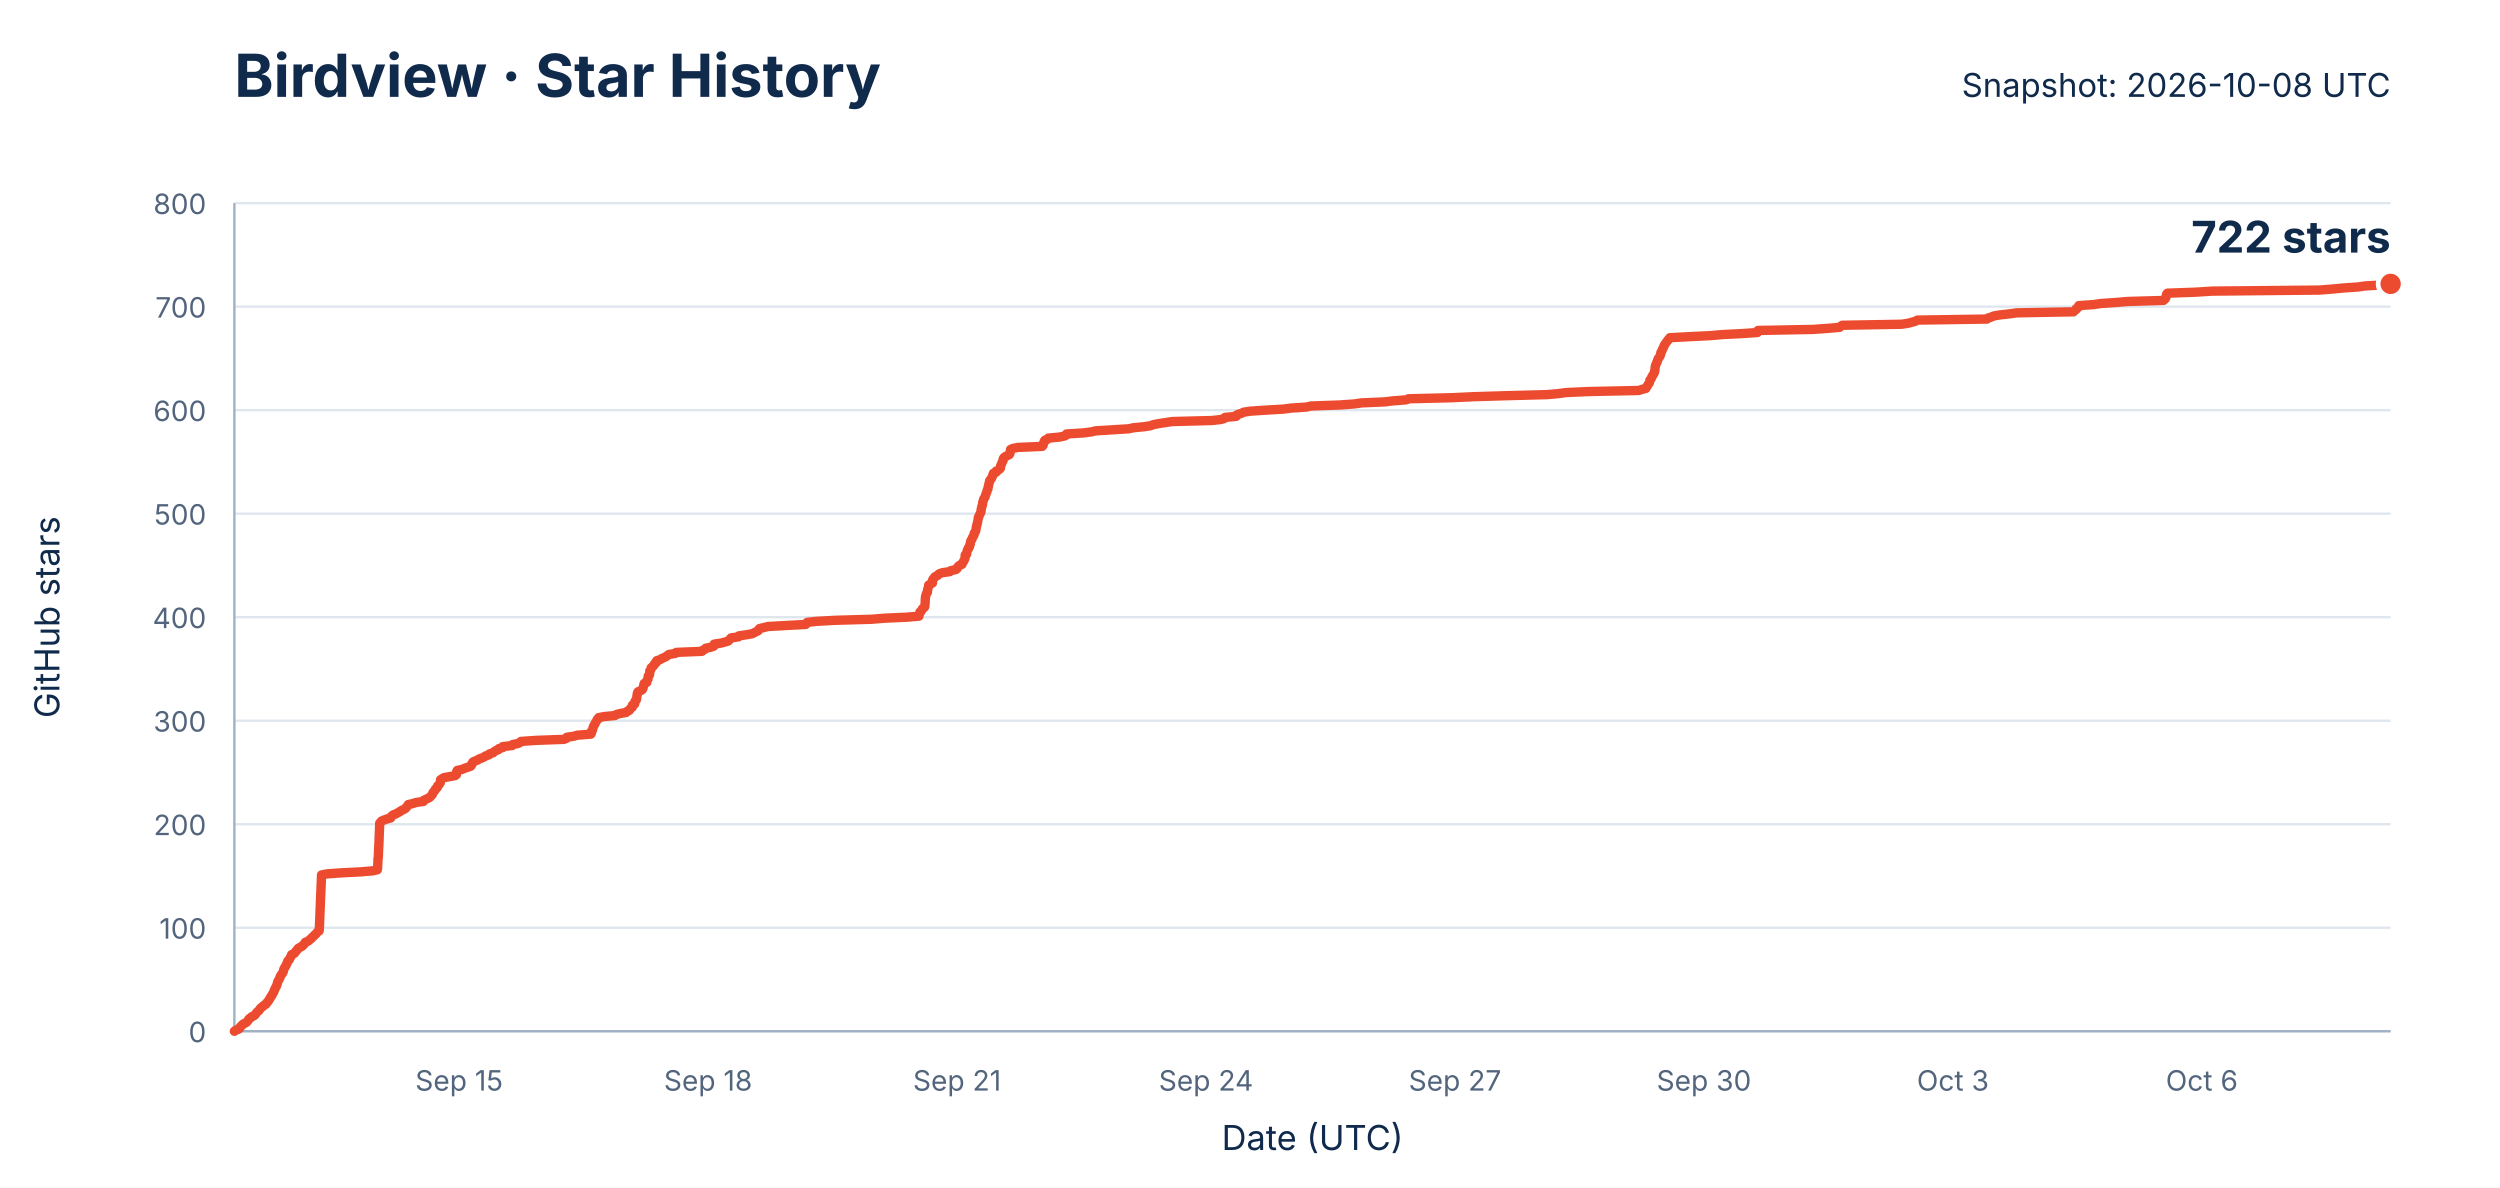
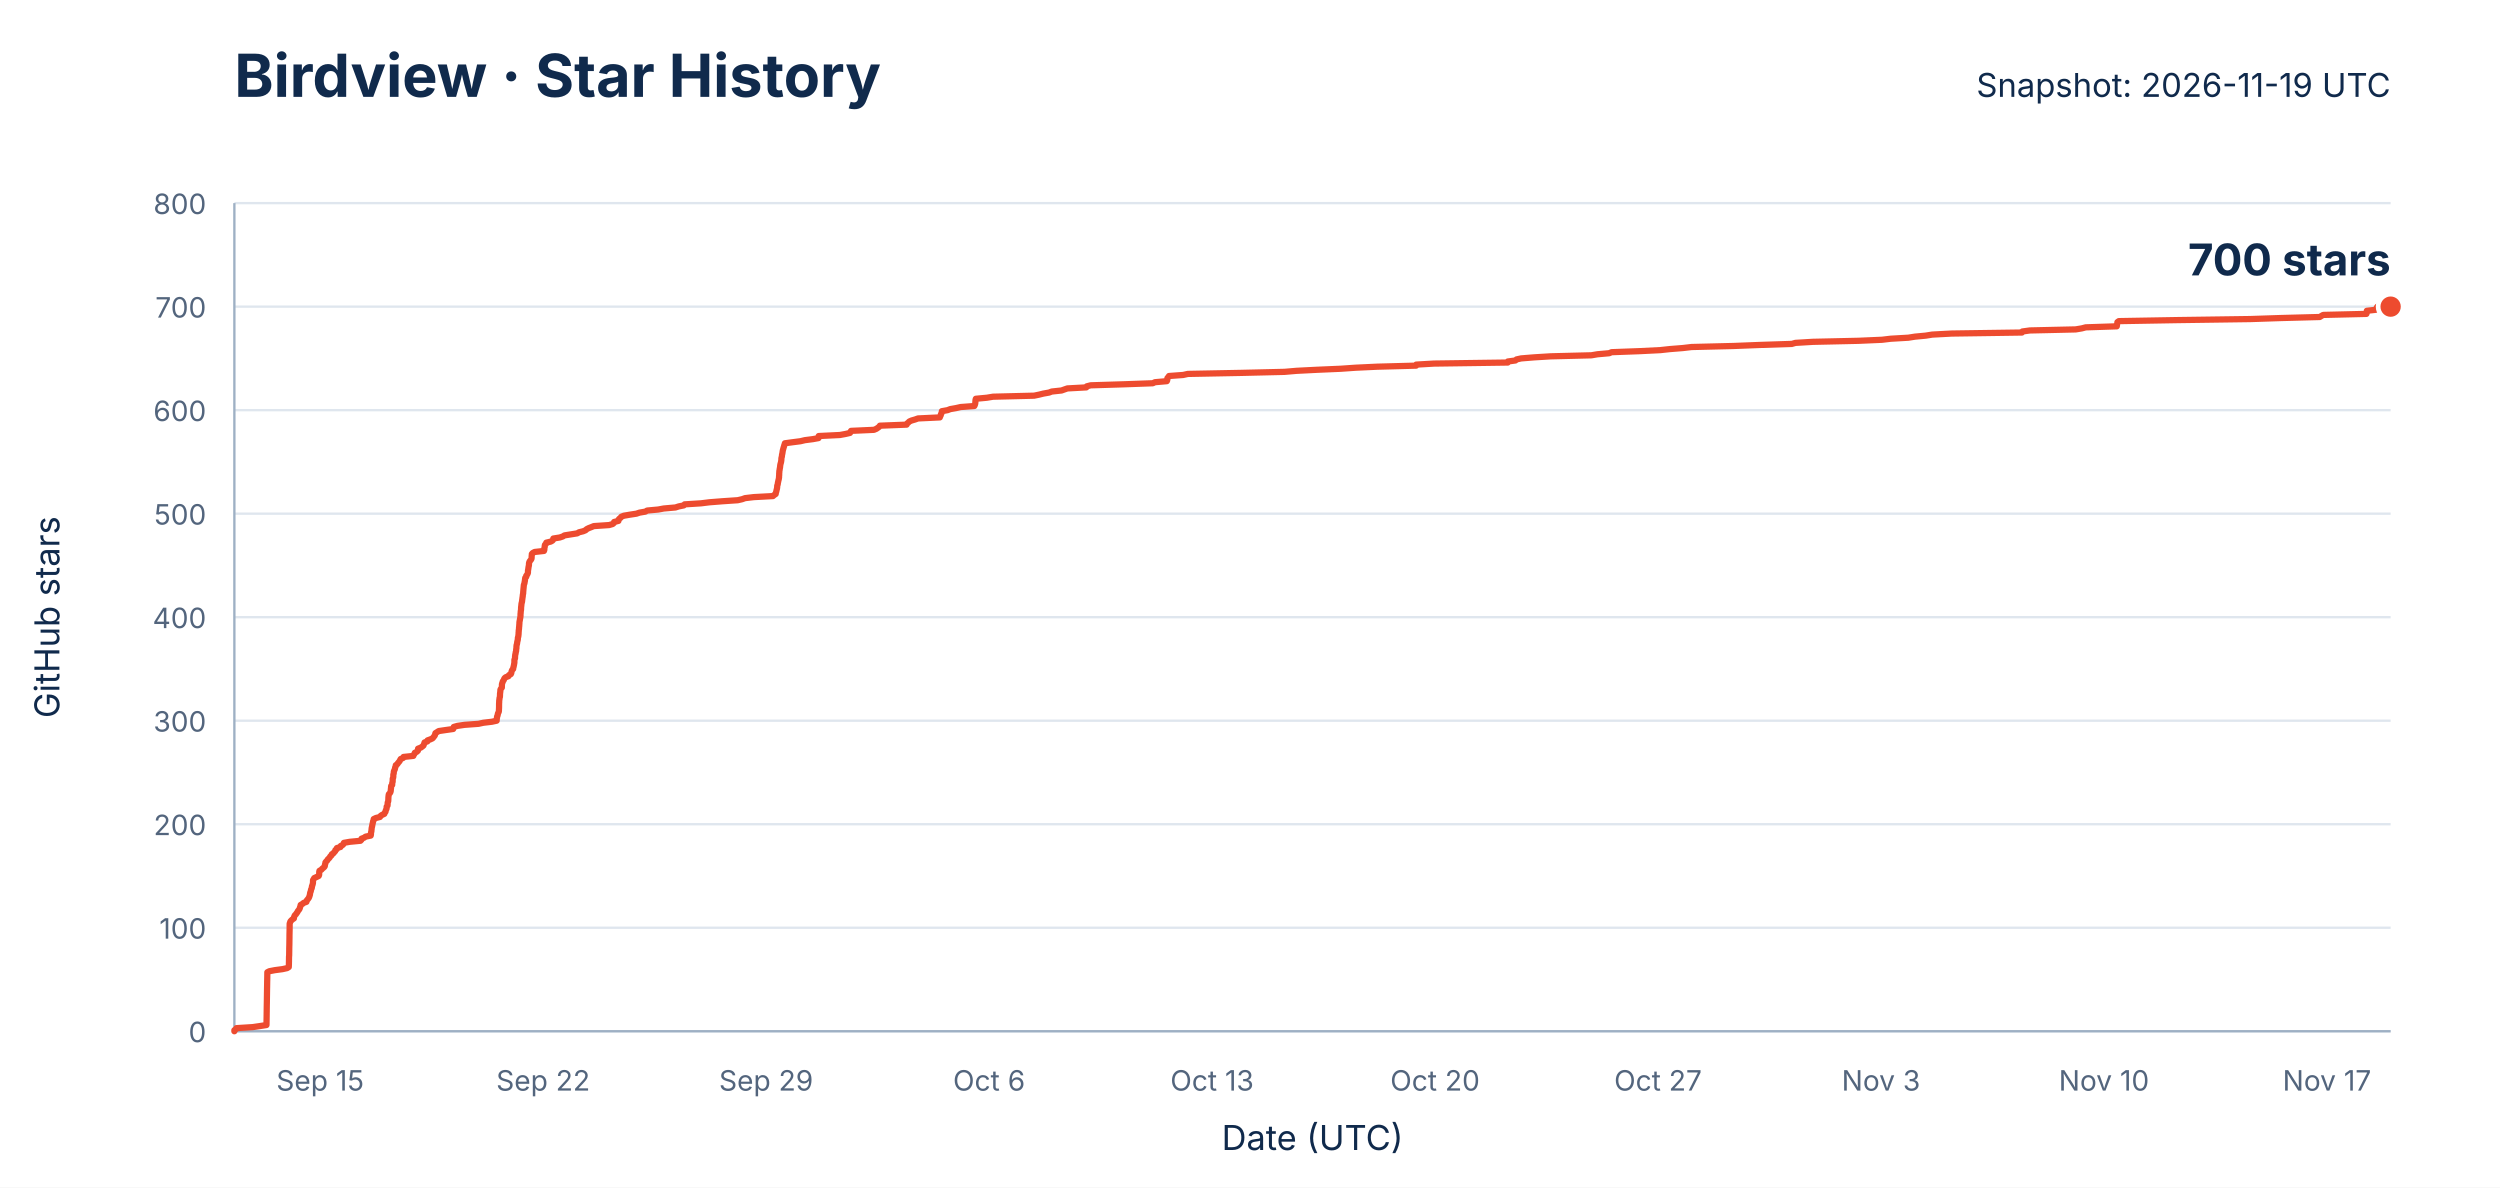
<svg xmlns="http://www.w3.org/2000/svg" width="1600" height="760" viewBox="0 0 1600 760" role="img" aria-labelledby="title desc">
  <rect width="100%" height="100%" fill="#ffffff" />
  <style>text{font-family:Inter,Segoe UI,Arial,sans-serif;fill:#102a4c}.label{font-size:22px}.tick{font-size:18px;fill:#53657d}.title{font-size:38px;font-weight:700}.value{font-size:28px;font-weight:700}.note{font-size:21px}.grid{stroke:#dfe6ee;stroke-width:1.5}.axis{stroke:#9eb0c4;stroke-width:1.5}</style>
  <text class="title" x="150" y="62">Birdview · Star History</text>
-   <text class="note" x="1530" y="62" text-anchor="end">Snapshot: 2026-10-08 UTC</text>
+   <text class="note" x="1530" y="62" text-anchor="end">Snapshot: 2026-11-19 UTC</text>
  <line class="grid" x1="150" y1="660.00" x2="1530" y2="660.00" />
  <text class="tick" x="132" y="667.00" text-anchor="end">0</text>
  <line class="grid" x1="150" y1="593.75" x2="1530" y2="593.75" />
  <text class="tick" x="132" y="600.75" text-anchor="end">100</text>
  <line class="grid" x1="150" y1="527.50" x2="1530" y2="527.50" />
  <text class="tick" x="132" y="534.50" text-anchor="end">200</text>
  <line class="grid" x1="150" y1="461.25" x2="1530" y2="461.25" />
  <text class="tick" x="132" y="468.25" text-anchor="end">300</text>
  <line class="grid" x1="150" y1="395.00" x2="1530" y2="395.00" />
  <text class="tick" x="132" y="402.00" text-anchor="end">400</text>
  <line class="grid" x1="150" y1="328.75" x2="1530" y2="328.75" />
  <text class="tick" x="132" y="335.75" text-anchor="end">500</text>
  <line class="grid" x1="150" y1="262.50" x2="1530" y2="262.50" />
  <text class="tick" x="132" y="269.50" text-anchor="end">600</text>
  <line class="grid" x1="150" y1="196.25" x2="1530" y2="196.25" />
  <text class="tick" x="132" y="203.25" text-anchor="end">700</text>
  <line class="grid" x1="150" y1="130.00" x2="1530" y2="130.00" />
  <text class="tick" x="132" y="137.00" text-anchor="end">800</text>
  <line class="axis" x1="150" y1="130" x2="150" y2="660" />
  <line class="axis" x1="150" y1="660" x2="1530" y2="660" />
-   <text class="tick" x="293.84" y="698" text-anchor="middle">Sep 15</text>
-   <text class="tick" x="453.18" y="698" text-anchor="middle">Sep 18</text>
-   <text class="tick" x="612.51" y="698" text-anchor="middle">Sep 21</text>
-   <text class="tick" x="771.84" y="698" text-anchor="middle">Sep 24</text>
-   <text class="tick" x="931.17" y="698" text-anchor="middle">Sep 27</text>
-   <text class="tick" x="1090.51" y="698" text-anchor="middle">Sep 30</text>
-   <text class="tick" x="1249.84" y="698" text-anchor="middle">Oct 3</text>
-   <text class="tick" x="1409.17" y="698" text-anchor="middle">Oct 6</text>
-   <polyline points="150.00,660.00 150.81,659.34 152.73,658.67 153.45,658.01 153.67,657.35 154.29,656.69 155.03,656.02 155.66,655.36 157.08,654.70 158.01,654.04 158.54,653.38 159.01,652.71 159.41,652.05 160.38,651.39 161.10,650.73 162.56,650.06 163.29,649.40 163.81,648.74 164.25,648.08 164.90,647.41 165.76,646.75 166.17,646.09 166.61,645.42 167.33,644.76 168.28,644.10 168.84,643.44 170.13,642.77 170.43,642.11 171.09,641.45 171.64,640.79 172.09,640.13 172.44,639.46 172.91,638.80 173.20,638.14 173.76,637.48 174.09,636.81 174.50,636.15 174.82,635.49 175.27,634.83 175.42,634.16 175.66,633.50 176.01,632.84 176.30,632.17 176.71,631.51 177.06,630.85 177.22,630.19 177.45,629.52 177.62,628.86 177.80,628.20 178.20,627.54 178.59,626.88 178.92,626.21 179.22,625.55 179.35,624.89 179.85,624.23 180.13,623.56 180.81,622.90 181.13,622.24 181.41,621.58 181.42,620.91 181.69,620.25 182.00,619.59 182.43,618.92 182.81,618.26 183.18,617.60 183.47,616.94 183.79,616.27 183.97,615.61 184.28,614.95 185.09,614.29 185.37,613.63 185.72,612.96 186.12,612.30 186.36,611.64 186.62,610.98 188.17,610.31 188.81,609.65 189.22,608.99 189.82,608.33 190.33,607.66 190.79,607.00 191.95,606.34 193.20,605.67 193.92,605.01 194.58,604.35 195.00,603.69 195.45,603.02 197.14,602.36 197.93,601.70 198.67,601.04 199.48,600.38 199.99,599.71 200.84,599.05 201.36,598.39 202.19,597.73 202.70,597.06 203.28,596.40 204.24,595.74 204.29,595.08 204.37,594.41 204.40,593.75 204.43,593.09 204.45,592.42 204.48,591.76 204.52,591.10 204.54,590.44 204.57,589.77 204.59,589.11 204.62,588.45 204.64,587.79 204.67,587.13 204.70,586.46 204.72,585.80 204.75,585.14 204.77,584.48 204.79,583.81 204.82,583.15 204.85,582.49 204.88,581.83 204.91,581.16 204.93,580.50 204.96,579.84 204.99,579.17 205.01,578.51 205.04,577.85 205.07,577.19 205.10,576.52 205.12,575.86 205.14,575.20 205.17,574.54 205.20,573.88 205.23,573.21 205.25,572.55 205.29,571.89 205.32,571.23 205.35,570.56 205.38,569.90 205.40,569.24 205.43,568.58 205.46,567.91 205.49,567.25 205.51,566.59 205.54,565.92 205.57,565.26 205.60,564.60 205.62,563.94 205.64,563.27 205.67,562.61 205.69,561.95 205.72,561.29 205.75,560.63 205.78,559.96 209.16,559.30 218.13,558.64 230.96,557.98 238.77,557.31 241.50,556.65 241.60,555.99 241.68,555.33 241.71,554.66 241.73,554.00 241.76,553.34 241.81,552.67 241.84,552.01 241.87,551.35 241.90,550.69 241.92,550.02 241.94,549.36 242.11,548.70 242.13,548.04 242.16,547.38 242.19,546.71 242.22,546.05 242.24,545.39 242.27,544.73 242.29,544.06 242.31,543.40 242.34,542.74 242.37,542.08 242.45,541.41 242.48,540.75 242.51,540.09 242.53,539.42 242.56,538.76 242.59,538.10 242.61,537.44 242.63,536.77 242.66,536.11 242.68,535.45 242.70,534.79 242.73,534.13 242.75,533.46 242.78,532.80 242.81,532.14 242.84,531.48 242.87,530.81 242.90,530.15 242.92,529.49 242.94,528.83 242.96,528.16 242.99,527.50 243.01,526.84 243.65,526.17 244.14,525.51 245.67,524.85 247.49,524.19 250.04,523.52 250.08,522.86 250.81,522.20 251.56,521.54 253.37,520.88 254.49,520.21 255.82,519.55 256.57,518.89 258.02,518.23 259.24,517.56 259.95,516.90 260.38,516.24 261.06,515.58 261.31,514.91 264.29,514.25 266.26,513.59 270.97,512.92 271.11,512.26 272.49,511.60 273.89,510.94 275.03,510.27 275.73,509.61 276.28,508.95 276.80,508.29 276.96,507.63 277.32,506.96 278.03,506.30 278.44,505.64 278.72,504.98 279.60,504.31 280.06,503.65 280.07,502.99 280.82,502.33 281.32,501.66 281.77,501.00 281.87,500.34 281.92,499.68 281.97,499.01 283.02,498.35 284.03,497.69 287.84,497.02 291.35,496.36 292.15,495.70 292.19,495.04 292.27,494.38 292.30,493.71 292.68,493.05 295.83,492.39 297.23,491.73 299.35,491.06 301.20,490.40 301.76,489.74 301.76,489.07 302.56,488.41 302.58,487.75 303.89,487.09 305.69,486.42 306.53,485.76 308.46,485.10 309.88,484.44 310.79,483.77 312.86,483.11 313.33,482.45 315.58,481.79 316.14,481.13 317.20,480.46 318.97,479.80 319.21,479.14 321.72,478.48 321.78,477.81 327.77,477.15 328.12,476.49 331.62,475.83 332.80,475.16 333.42,474.50 343.07,473.84 360.99,473.18 362.65,472.51 362.75,471.85 367.22,471.19 369.51,470.52 378.11,469.86 378.52,469.20 378.56,468.54 378.62,467.88 379.22,467.21 379.30,466.55 379.56,465.89 379.69,465.23 380.01,464.56 380.47,463.90 380.71,463.24 381.11,462.57 381.46,461.91 381.91,461.25 382.14,460.59 383.15,459.93 383.16,459.26 386.76,458.60 393.56,457.94 394.46,457.27 397.07,456.61 400.83,455.95 401.34,455.29 402.79,454.63 403.09,453.96 403.69,453.30 404.62,452.64 404.63,451.98 404.75,451.31 406.14,450.65 406.31,449.99 406.32,449.32 406.47,448.66 407.24,448.00 407.41,447.34 407.50,446.67 407.57,446.01 407.62,445.35 407.84,444.69 407.85,444.02 408.03,443.36 408.39,442.70 410.02,442.04 411.01,441.38 411.43,440.71 411.63,440.05 411.76,439.39 412.01,438.73 412.06,438.06 412.28,437.40 413.94,436.74 413.95,436.08 414.10,435.41 414.69,434.75 414.74,434.09 414.81,433.43 414.83,432.76 415.57,432.10 415.78,431.44 415.78,430.77 415.82,430.11 415.85,429.45 416.46,428.79 416.60,428.13 416.73,427.46 417.45,426.80 418.27,426.14 418.67,425.48 418.94,424.81 419.94,424.15 419.95,423.49 420.35,422.82 422.50,422.16 423.47,421.50 424.97,420.84 426.37,420.17 427.17,419.51 428.15,418.85 432.14,418.19 432.86,417.52 449.21,416.86 449.68,416.20 451.16,415.54 451.65,414.88 454.97,414.21 456.80,413.55 456.99,412.89 457.09,412.23 461.58,411.56 464.04,410.90 466.06,410.24 466.70,409.58 467.38,408.91 467.92,408.25 472.64,407.59 472.91,406.93 477.70,406.26 481.33,405.60 482.69,404.94 484.01,404.27 485.28,403.61 485.54,402.95 486.08,402.29 488.88,401.63 491.51,400.96 503.42,400.30 515.64,399.64 516.23,398.98 516.60,398.31 522.76,397.65 534.54,396.99 557.88,396.32 565.86,395.66 580.25,395.00 588.11,394.34 588.26,393.68 588.32,393.01 588.74,392.35 588.75,391.69 589.63,391.03 589.97,390.36 590.29,389.70 591.18,389.04 591.80,388.38 591.91,387.71 591.96,387.05 592.05,386.39 592.10,385.73 592.13,385.06 592.15,384.40 592.17,383.74 592.21,383.08 592.33,382.41 592.34,381.75 592.55,381.09 592.78,380.43 592.96,379.76 593.54,379.10 593.61,378.44 593.70,377.78 593.72,377.11 593.96,376.45 594.17,375.79 594.31,375.13 594.37,374.46 595.38,373.80 596.78,373.14 596.81,372.48 596.87,371.81 596.88,371.15 597.29,370.49 597.93,369.82 598.33,369.16 599.71,368.50 600.43,367.84 601.17,367.18 603.20,366.51 607.84,365.85 608.58,365.19 611.74,364.52 612.55,363.86 612.75,363.20 613.29,362.54 613.97,361.88 615.65,361.21 615.78,360.55 616.32,359.89 616.69,359.23 617.05,358.56 617.32,357.90 617.65,357.24 617.68,356.57 617.69,355.91 617.73,355.25 618.69,354.59 618.75,353.93 618.78,353.26 619.00,352.60 619.19,351.94 619.79,351.27 619.80,350.61 620.46,349.95 620.65,349.29 620.68,348.63 621.07,347.96 621.09,347.30 621.17,346.64 621.40,345.97 621.95,345.31 622.24,344.65 622.43,343.99 622.83,343.32 623.27,342.66 623.46,342.00 623.47,341.34 624.02,340.67 624.34,340.01 624.52,339.35 624.70,338.69 624.71,338.02 624.91,337.36 624.94,336.70 625.19,336.04 625.42,335.38 625.46,334.71 625.69,334.05 625.80,333.39 625.92,332.72 626.05,332.06 626.08,331.40 626.35,330.74 626.70,330.07 626.96,329.41 627.31,328.75 627.62,328.09 627.87,327.43 627.90,326.76 627.91,326.10 628.15,325.44 628.22,324.78 628.40,324.11 628.72,323.45 628.82,322.79 628.85,322.13 628.98,321.46 629.20,320.80 629.38,320.14 629.55,319.48 629.94,318.81 630.40,318.15 630.60,317.49 630.78,316.83 631.06,316.16 631.22,315.50 631.60,314.84 631.66,314.18 631.91,313.51 632.32,312.85 632.35,312.19 632.50,311.53 632.64,310.86 632.79,310.20 632.95,309.54 633.11,308.88 633.29,308.21 633.41,307.55 634.00,306.89 634.51,306.23 634.79,305.56 635.14,304.90 635.33,304.24 635.53,303.57 635.81,302.91 637.44,302.25 637.44,301.59 638.83,300.93 639.72,300.26 640.29,299.60 640.32,298.94 640.33,298.27 640.73,297.61 640.94,296.95 641.20,296.29 641.45,295.63 641.93,294.96 641.97,294.30 642.06,293.64 642.45,292.98 643.26,292.31 644.58,291.65 645.92,290.99 646.35,290.32 646.46,289.66 646.47,289.00 646.75,288.34 646.76,287.68 648.17,287.01 651.49,286.35 666.98,285.69 667.58,285.02 667.72,284.36 667.80,283.70 668.30,283.04 668.31,282.38 668.76,281.71 670.56,281.05 670.88,280.39 678.14,279.72 681.24,279.06 682.54,278.40 682.62,277.74 693.41,277.07 698.50,276.41 701.13,275.75 711.82,275.09 722.54,274.42 725.35,273.76 732.30,273.10 736.45,272.44 738.12,271.77 741.50,271.11 745.99,270.45 750.14,269.79 775.60,269.13 781.56,268.46 783.56,267.80 784.01,267.14 791.15,266.47 791.15,265.81 792.48,265.15 794.66,264.49 795.87,263.82 800.12,263.16 809.96,262.50 821.16,261.84 826.25,261.18 836.15,260.51 838.94,259.85 857.48,259.19 866.71,258.53 871.26,257.86 886.27,257.20 891.68,256.54 900.16,255.88 901.44,255.21 928.79,254.55 942.89,253.89 964.62,253.23 990.02,252.56 997.49,251.90 1002.31,251.24 1016.79,250.58 1048.85,249.91 1050.71,249.25 1053.35,248.59 1053.56,247.93 1054.13,247.26 1054.56,246.60 1054.90,245.94 1055.42,245.28 1055.71,244.61 1055.88,243.95 1055.93,243.29 1056.58,242.63 1056.93,241.96 1057.11,241.30 1057.57,240.64 1057.89,239.98 1058.36,239.31 1058.66,238.65 1058.97,237.99 1058.98,237.32 1059.14,236.66 1059.21,236.00 1059.24,235.34 1059.41,234.68 1059.45,234.01 1059.80,233.35 1060.03,232.69 1060.36,232.02 1060.66,231.36 1060.83,230.70 1061.03,230.04 1061.39,229.38 1061.89,228.71 1062.34,228.05 1062.59,227.39 1062.83,226.73 1062.85,226.06 1063.05,225.40 1063.58,224.74 1063.82,224.07 1063.97,223.41 1064.44,222.75 1064.74,222.09 1064.97,221.43 1065.26,220.76 1065.73,220.10 1066.18,219.44 1066.66,218.77 1067.22,218.11 1067.65,217.45 1068.28,216.79 1068.75,216.13 1081.32,215.46 1094.72,214.80 1101.99,214.14 1115.26,213.47 1124.75,212.81 1124.95,212.15 1125.12,211.49 1160.38,210.82 1169.72,210.16 1177.31,209.50 1178.00,208.84 1179.04,208.17 1217.18,207.51 1221.32,206.85 1223.76,206.19 1226.09,205.52 1227.13,204.86 1271.69,204.20 1272.30,203.54 1274.51,202.88 1276.04,202.21 1279.91,201.55 1285.95,200.89 1290.73,200.22 1327.03,199.56 1327.60,198.90 1328.59,198.24 1328.78,197.57 1329.88,196.91 1330.20,196.25 1330.45,195.59 1340.00,194.93 1344.36,194.26 1354.00,193.60 1361.74,192.94 1384.57,192.28 1385.40,191.61 1385.93,190.95 1386.23,190.29 1386.31,189.63 1386.43,188.96 1386.60,188.30 1387.13,187.64 1405.42,186.98 1415.81,186.31 1484.32,185.65 1492.71,184.99 1499.58,184.33 1509.22,183.66 1513.72,183.00 1525.27,182.34 1530.00,181.68" fill="none" stroke="#ed4b2f" stroke-width="6" stroke-linecap="round" stroke-linejoin="round" />
-   <circle cx="1530.00" cy="181.68" r="8" fill="#ed4b2f" stroke="#ffffff" stroke-width="3" />
-   <text class="value" x="1530" y="161.68" text-anchor="end">722 stars</text>
+   <text class="tick" x="204.90" y="698" text-anchor="middle">Sep 15</text>
+   <text class="tick" x="347.61" y="698" text-anchor="middle">Sep 22</text>
+   <text class="tick" x="490.31" y="698" text-anchor="middle">Sep 29</text>
+   <text class="tick" x="633.01" y="698" text-anchor="middle">Oct 6</text>
+   <text class="tick" x="775.71" y="698" text-anchor="middle">Oct 13</text>
+   <text class="tick" x="918.42" y="698" text-anchor="middle">Oct 20</text>
+   <text class="tick" x="1061.12" y="698" text-anchor="middle">Oct 27</text>
+   <text class="tick" x="1203.82" y="698" text-anchor="middle">Nov 3</text>
+   <text class="tick" x="1346.53" y="698" text-anchor="middle">Nov 10</text>
+   <text class="tick" x="1489.23" y="698" text-anchor="middle">Nov 17</text>
+   <polyline points="150.00,660.00 150.00,659.34 151.01,658.67 151.34,658.01 161.75,657.35 166.27,656.69 170.53,656.02 170.56,655.36 170.57,654.70 170.58,654.04 170.59,653.38 170.60,652.71 170.62,652.05 170.62,651.39 170.64,650.73 170.64,650.06 170.66,649.40 170.66,648.74 170.67,648.08 170.69,647.41 170.69,646.75 170.70,646.09 170.71,645.42 170.72,644.76 170.73,644.10 170.74,643.44 170.75,642.77 170.77,642.11 170.78,641.45 170.79,640.79 170.80,640.13 170.81,639.46 170.82,638.80 170.83,638.14 170.84,637.48 170.85,636.81 170.86,636.15 170.87,635.49 170.88,634.83 170.89,634.16 170.90,633.50 170.91,632.84 170.92,632.17 170.94,631.51 170.95,630.85 170.96,630.19 170.97,629.52 170.98,628.86 170.99,628.20 171.01,627.54 171.02,626.88 171.04,626.21 171.05,625.55 171.06,624.89 171.07,624.23 171.08,623.56 171.09,622.90 171.10,622.24 172.40,621.58 175.84,620.91 180.77,620.25 183.76,619.59 184.81,618.92 184.85,618.26 184.88,617.60 184.90,616.94 184.91,616.27 184.93,615.61 184.94,614.95 184.95,614.29 184.96,613.63 184.97,612.96 184.98,612.30 185.05,611.64 185.07,610.98 185.08,610.31 185.09,609.65 185.10,608.99 185.11,608.33 185.12,607.66 185.12,607.00 185.14,606.34 185.15,605.67 185.18,605.01 185.19,604.35 185.20,603.69 185.21,603.02 185.22,602.36 185.23,601.70 185.24,601.04 185.25,600.38 185.26,599.71 185.26,599.05 185.27,598.39 185.28,597.73 185.30,597.06 185.31,596.40 185.33,595.74 185.34,595.08 185.35,594.41 185.36,593.75 185.37,593.09 185.37,592.42 185.38,591.76 185.39,591.10 185.64,590.44 185.83,589.77 186.41,589.11 187.11,588.45 188.09,587.79 188.11,587.13 188.39,586.46 188.67,585.80 189.37,585.14 189.80,584.48 190.31,583.81 190.60,583.15 191.15,582.49 191.62,581.83 191.89,581.16 192.06,580.50 192.32,579.84 192.41,579.17 193.56,578.51 194.32,577.85 196.12,577.19 196.18,576.52 196.71,575.86 197.24,575.20 197.68,574.54 197.95,573.88 198.16,573.21 198.36,572.55 198.42,571.89 198.56,571.23 198.83,570.56 198.99,569.90 199.10,569.24 199.44,568.58 199.61,567.91 199.62,567.25 199.91,566.59 200.10,565.92 200.27,565.26 200.31,564.60 200.33,563.94 200.35,563.27 200.75,562.61 201.14,561.95 202.60,561.29 203.95,560.63 204.25,559.96 204.27,559.30 204.30,558.64 204.31,557.98 204.46,557.31 205.67,556.65 206.20,555.99 207.02,555.33 207.73,554.66 207.94,554.00 207.94,553.34 208.25,552.67 208.26,552.01 208.76,551.35 209.45,550.69 209.77,550.02 210.51,549.36 211.06,548.70 211.41,548.04 212.20,547.38 212.38,546.71 213.46,546.05 213.87,545.39 214.55,544.73 214.64,544.06 215.60,543.40 215.63,542.74 217.93,542.08 218.06,541.41 219.40,540.75 219.86,540.09 220.09,539.42 223.80,538.76 230.68,538.10 231.32,537.44 231.35,536.77 233.07,536.11 233.95,535.45 237.25,534.79 237.40,534.13 237.42,533.46 237.44,532.80 237.68,532.14 237.71,531.48 237.81,530.81 237.85,530.15 237.98,529.49 238.15,528.83 238.25,528.16 238.40,527.50 238.54,526.84 238.71,526.17 238.80,525.51 239.18,524.85 239.18,524.19 240.57,523.52 243.18,522.86 243.53,522.20 244.52,521.54 245.97,520.88 246.17,520.21 246.72,519.55 246.83,518.89 247.07,518.23 247.42,517.56 247.43,516.90 247.47,516.24 248.01,515.58 248.07,514.91 248.08,514.25 248.13,513.59 248.43,512.92 248.50,512.26 248.53,511.60 248.56,510.94 248.58,510.27 248.66,509.61 248.73,508.95 248.87,508.29 249.50,507.63 249.87,506.96 250.04,506.30 250.11,505.64 250.16,504.98 250.26,504.31 250.28,503.65 250.36,502.99 251.00,502.33 251.01,501.66 251.06,501.00 251.29,500.34 251.31,499.68 251.33,499.01 251.34,498.35 251.63,497.69 251.71,497.02 251.72,496.36 251.73,495.70 251.97,495.04 252.02,494.38 252.07,493.71 252.35,493.05 252.66,492.39 252.82,491.73 252.92,491.06 253.30,490.40 253.31,489.74 254.29,489.07 254.66,488.41 255.23,487.75 255.77,487.09 256.08,486.42 256.45,485.76 257.99,485.10 258.26,484.44 264.54,483.77 264.72,483.11 265.29,482.45 265.48,481.79 266.75,481.13 267.45,480.46 267.53,479.80 267.56,479.14 269.29,478.48 270.23,477.81 271.01,477.15 271.25,476.49 271.51,475.83 271.72,475.16 273.53,474.50 273.63,473.84 275.47,473.18 276.87,472.51 277.39,471.85 277.90,471.19 278.38,470.52 278.49,469.86 278.69,469.20 279.76,468.54 280.78,467.88 285.35,467.21 290.04,466.55 290.26,465.89 290.41,465.23 292.77,464.56 297.29,463.90 306.25,463.24 309.31,462.57 314.84,461.91 317.86,461.25 317.91,460.59 317.93,459.93 318.10,459.26 318.10,458.60 318.44,457.94 318.57,457.27 318.69,456.61 319.03,455.95 319.27,455.29 319.31,454.63 319.33,453.96 319.37,453.30 319.39,452.64 319.40,451.98 319.40,451.31 319.41,450.65 319.43,449.99 319.48,449.32 319.48,448.66 319.56,448.00 319.65,447.34 319.72,446.67 319.94,446.01 319.97,445.35 320.00,444.69 320.01,444.02 320.10,443.36 320.18,442.70 320.24,442.04 320.26,441.38 320.65,440.71 321.18,440.05 321.19,439.39 321.22,438.73 321.22,438.06 321.38,437.40 321.62,436.74 321.78,436.08 322.31,435.41 322.58,434.75 322.87,434.09 323.65,433.43 325.43,432.76 325.71,432.10 326.92,431.44 327.23,430.77 327.31,430.11 327.52,429.45 327.78,428.79 328.42,428.13 328.48,427.46 328.68,426.80 328.82,426.14 328.96,425.48 329.07,424.81 329.19,424.15 329.21,423.49 329.21,422.82 329.22,422.16 329.59,421.50 329.62,420.84 329.63,420.17 329.71,419.51 329.78,418.85 330.01,418.19 330.02,417.52 330.27,416.86 330.34,416.20 330.36,415.54 330.51,414.88 330.51,414.21 330.55,413.55 330.63,412.89 330.84,412.23 330.95,411.56 331.03,410.90 331.18,410.24 331.35,409.58 331.42,408.91 331.43,408.25 331.64,407.59 331.76,406.93 331.83,406.26 331.90,405.60 331.90,404.94 331.98,404.27 331.99,403.61 332.09,402.95 332.17,402.29 332.19,401.63 332.28,400.96 332.32,400.30 332.37,399.64 332.42,398.98 332.43,398.31 332.53,397.65 332.67,396.99 332.77,396.32 332.90,395.66 333.02,395.00 333.11,394.34 333.13,393.68 333.13,393.01 333.22,392.35 333.25,391.69 333.32,391.03 333.44,390.36 333.48,389.70 333.49,389.04 333.54,388.38 333.63,387.71 333.69,387.05 333.76,386.39 333.91,385.73 334.09,385.06 334.16,384.40 334.23,383.74 334.34,383.08 334.40,382.41 334.55,381.75 334.57,381.09 334.67,380.43 334.82,379.76 334.84,379.10 334.89,378.44 334.95,377.78 335.00,377.11 335.07,376.45 335.13,375.79 335.20,375.13 335.24,374.46 335.47,373.80 335.67,373.14 335.77,372.48 335.91,371.81 335.98,371.15 336.06,370.49 336.16,369.82 336.79,369.16 336.79,368.50 337.32,367.84 337.66,367.18 337.88,366.51 337.89,365.85 337.90,365.19 338.05,364.52 338.13,363.86 338.23,363.20 338.33,362.54 338.51,361.88 338.53,361.21 338.56,360.55 338.71,359.89 339.02,359.23 339.53,358.56 340.05,357.90 340.21,357.24 340.25,356.57 340.26,355.91 340.36,355.25 340.37,354.59 340.91,353.93 342.18,353.26 348.13,352.60 348.36,351.94 348.41,351.27 348.44,350.61 348.64,349.95 348.64,349.29 348.81,348.63 349.50,347.96 349.62,347.30 352.41,346.64 353.60,345.97 354.10,345.31 354.13,344.65 358.27,343.99 360.23,343.32 361.24,342.66 365.34,342.00 369.46,341.34 370.53,340.67 373.20,340.01 374.79,339.35 375.43,338.69 376.73,338.02 378.45,337.36 380.05,336.70 389.82,336.04 392.11,335.38 392.88,334.71 393.05,334.05 395.79,333.39 395.79,332.72 396.30,332.06 397.14,331.40 397.60,330.74 399.23,330.07 403.01,329.41 407.31,328.75 409.26,328.09 413.06,327.43 414.13,326.76 421.25,326.10 424.79,325.44 432.30,324.78 434.37,324.11 437.63,323.45 438.12,322.79 448.62,322.13 454.03,321.46 462.38,320.80 472.12,320.14 474.99,319.48 476.84,318.81 482.40,318.15 494.70,317.49 495.42,316.83 496.43,316.16 496.51,315.50 496.73,314.84 496.90,314.18 497.03,313.51 497.23,312.85 497.34,312.19 497.40,311.53 497.42,310.86 497.67,310.20 497.80,309.54 497.88,308.88 498.05,308.21 498.17,307.55 498.36,306.89 498.47,306.23 498.59,305.56 498.59,304.90 498.66,304.24 498.68,303.57 498.69,302.91 498.76,302.25 498.77,301.59 498.91,300.93 499.00,300.26 499.12,299.60 499.24,298.94 499.30,298.27 499.38,297.61 499.52,296.95 499.71,296.29 499.88,295.63 499.98,294.96 500.07,294.30 500.08,293.64 500.16,292.98 500.36,292.31 500.45,291.65 500.51,290.99 500.69,290.32 500.80,289.66 500.89,289.00 501.00,288.34 501.18,287.68 501.36,287.01 501.54,286.35 501.76,285.69 501.92,285.02 502.16,284.36 502.34,283.70 507.17,283.04 512.31,282.38 515.10,281.71 520.20,281.05 523.84,280.39 523.92,279.72 523.98,279.06 537.52,278.40 541.10,277.74 544.01,277.07 544.28,276.41 544.68,275.75 559.32,275.09 560.91,274.42 561.84,273.76 562.73,273.10 563.14,272.44 580.24,271.77 580.47,271.11 581.32,270.45 581.91,269.79 583.39,269.13 585.71,268.46 587.55,267.80 601.48,267.14 601.70,266.47 602.08,265.81 602.15,265.15 602.57,264.49 602.70,263.82 602.80,263.16 606.46,262.50 608.13,261.84 611.83,261.18 614.80,260.51 623.57,259.85 623.88,259.19 624.09,258.53 624.20,257.86 624.24,257.20 624.28,256.54 624.35,255.88 624.55,255.21 631.57,254.55 635.56,253.89 661.85,253.23 665.07,252.56 667.71,251.90 671.41,251.24 673.14,250.58 679.39,249.91 681.23,249.25 683.13,248.59 695.23,247.93 695.49,247.26 698.06,246.60 719.55,245.94 737.78,245.28 739.18,244.61 746.75,243.95 747.04,243.29 747.05,242.63 747.16,241.96 747.78,241.30 748.18,240.64 757.21,239.98 760.20,239.31 794.19,238.65 822.05,237.99 829.88,237.32 842.87,236.66 858.09,236.00 867.53,235.34 881.45,234.68 906.32,234.01 906.35,233.35 917.77,232.69 964.97,232.02 965.00,231.36 969.88,230.70 970.57,230.04 973.54,229.38 981.78,228.71 992.46,228.05 1018.49,227.39 1022.37,226.73 1029.87,226.06 1031.43,225.40 1049.29,224.74 1062.66,224.07 1068.70,223.41 1077.00,222.75 1082.64,222.09 1109.46,221.43 1126.49,220.76 1146.76,220.10 1149.09,219.44 1160.23,218.77 1189.52,218.11 1204.53,217.45 1210.02,216.79 1221.33,216.13 1225.53,215.46 1232.53,214.80 1236.61,214.14 1249.16,213.47 1294.05,212.81 1294.34,212.15 1299.12,211.49 1328.44,210.82 1332.35,210.16 1334.86,209.50 1354.73,208.84 1354.86,208.17 1354.87,207.51 1355.13,206.85 1355.14,206.19 1356.06,205.52 1393.50,204.86 1440.10,204.20 1459.85,203.54 1484.63,202.88 1485.68,202.21 1486.85,201.55 1514.49,200.89 1514.71,200.22 1514.72,199.56 1514.77,198.90 1520.70,198.24 1520.84,197.57 1521.08,196.91 1521.54,196.25 1530.00,196.25" fill="none" stroke="#ed4b2f" stroke-width="4" stroke-linecap="round" stroke-linejoin="round" />
+   <circle cx="1530.00" cy="196.25" r="8" fill="#ed4b2f" stroke="#ffffff" stroke-width="3" />
+   <text class="value" x="1530" y="176.25" text-anchor="end">700 stars</text>
  <text class="label" x="840.00" y="736" text-anchor="middle">Date (UTC)</text>
  <text class="label" x="38" y="395.00" text-anchor="middle" transform="rotate(-90 38 395.00)">GitHub stars</text>
</svg>
